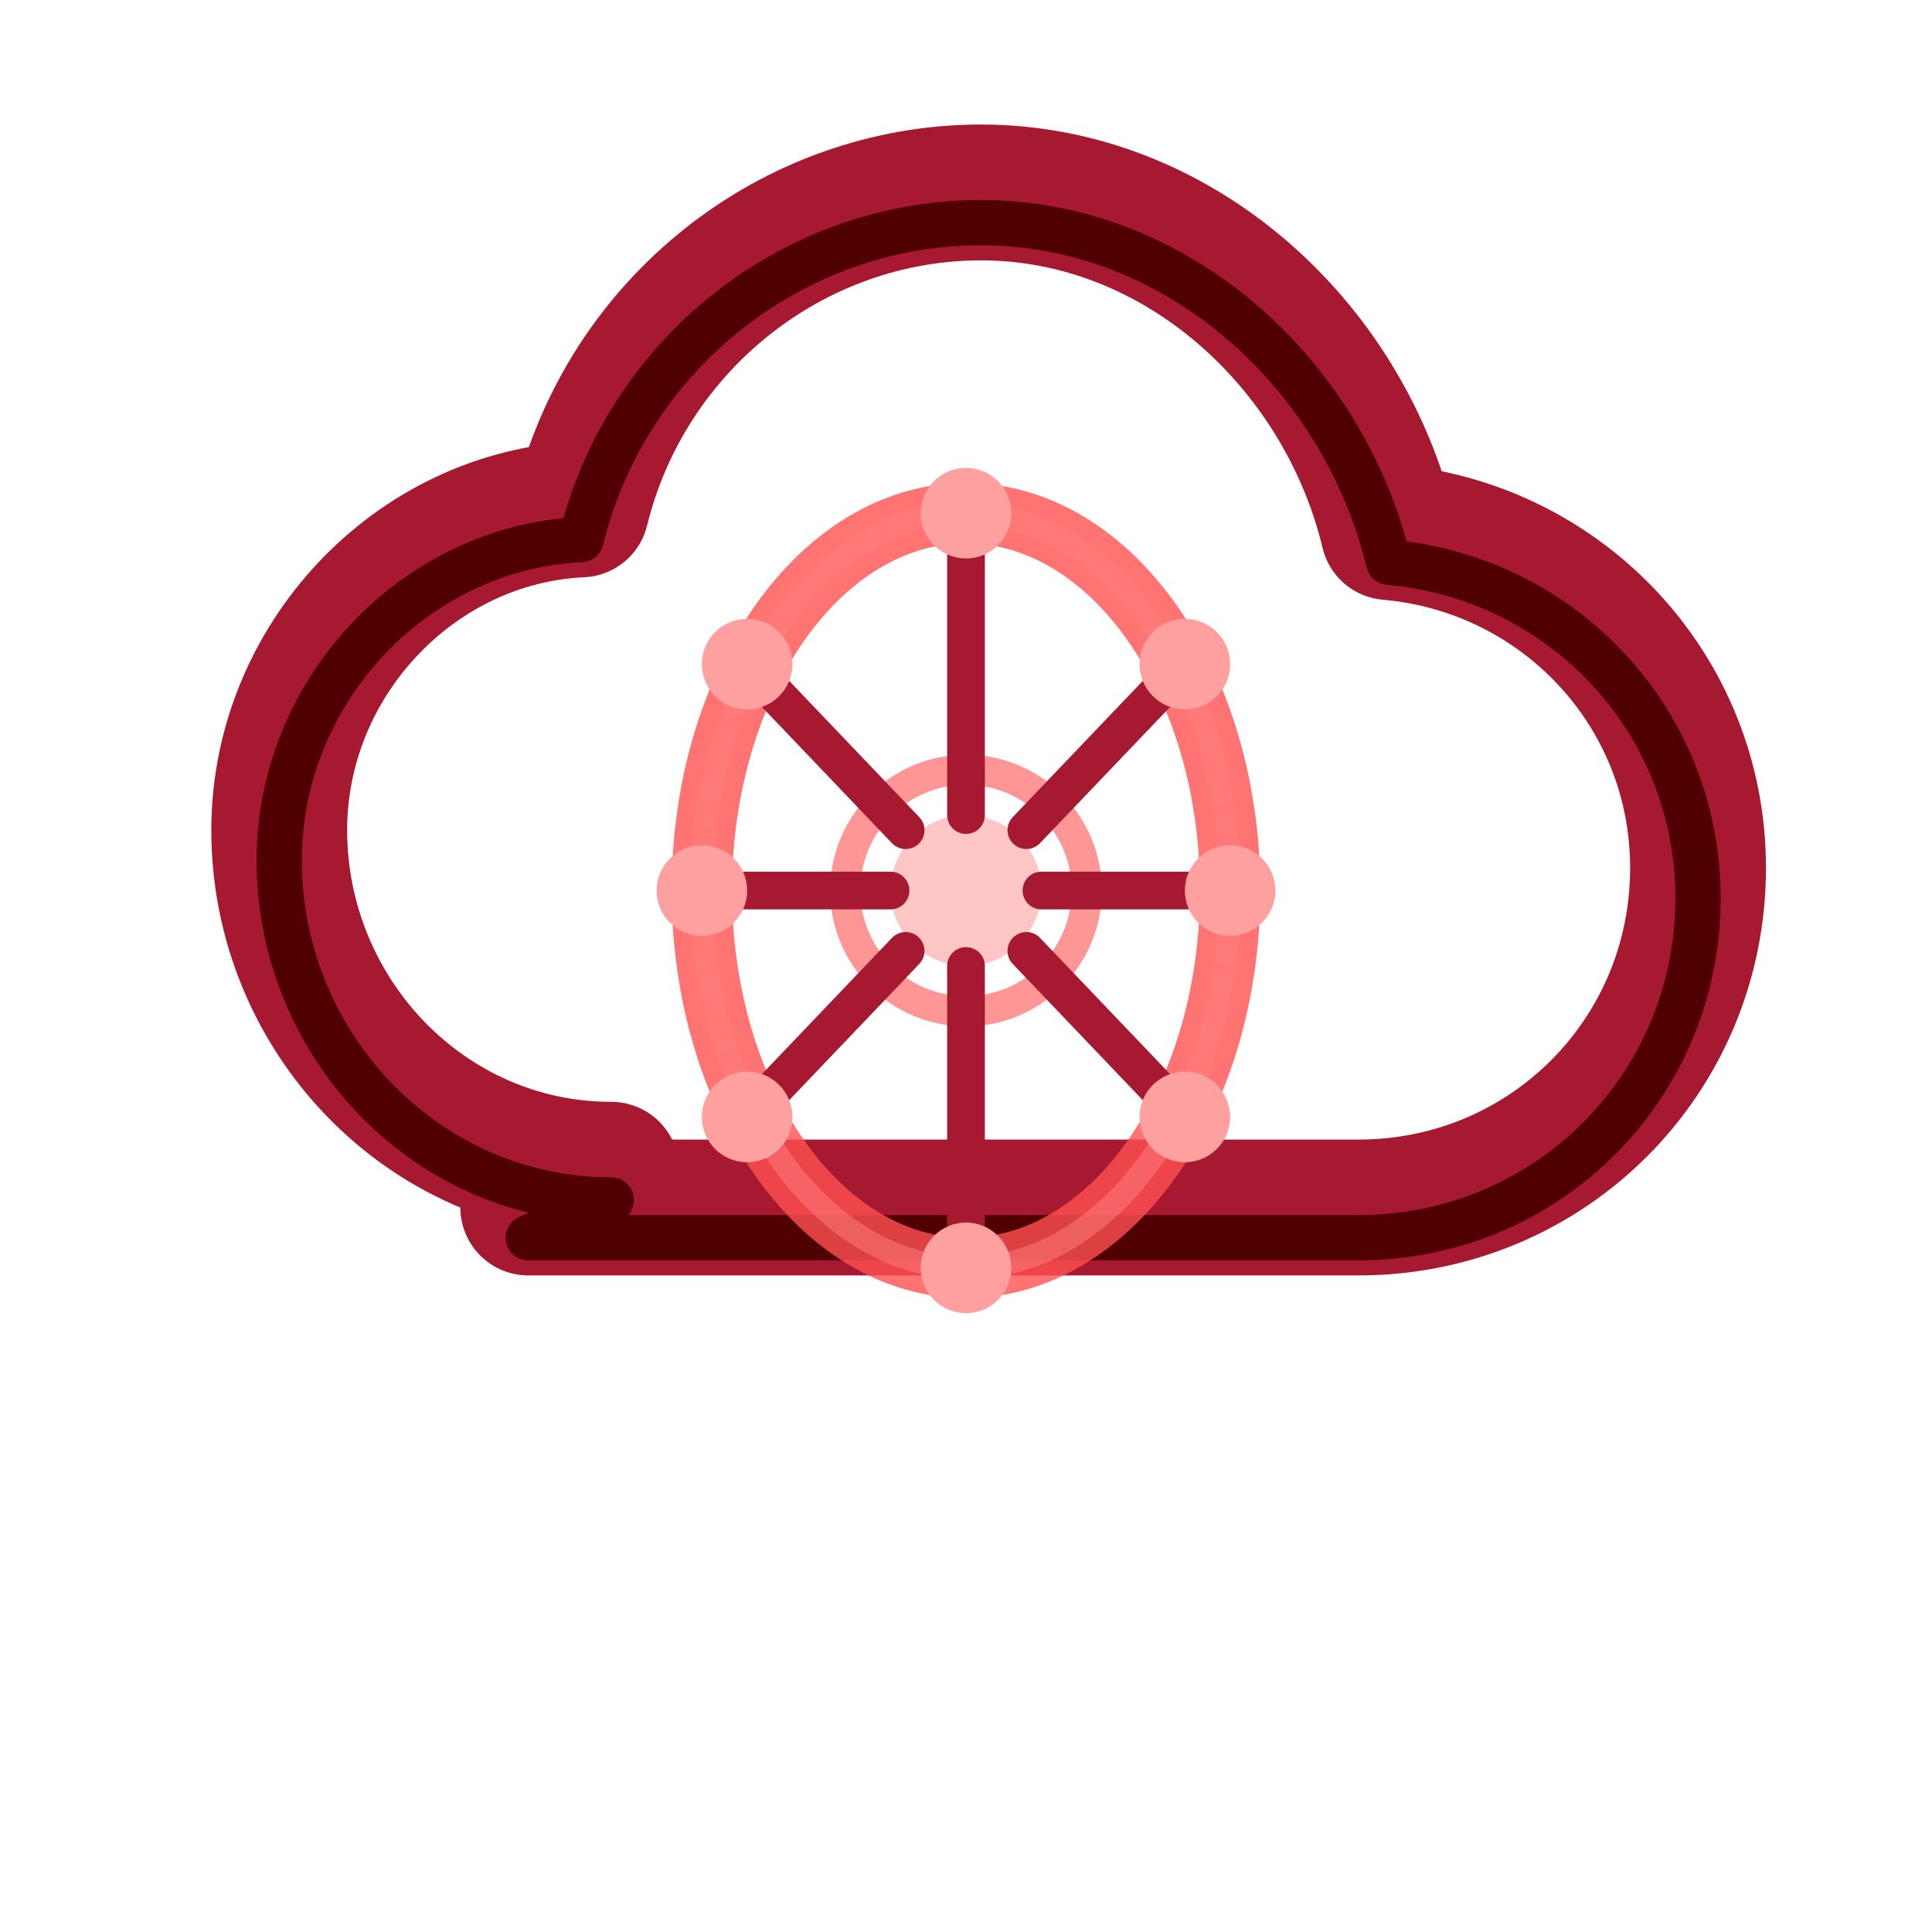
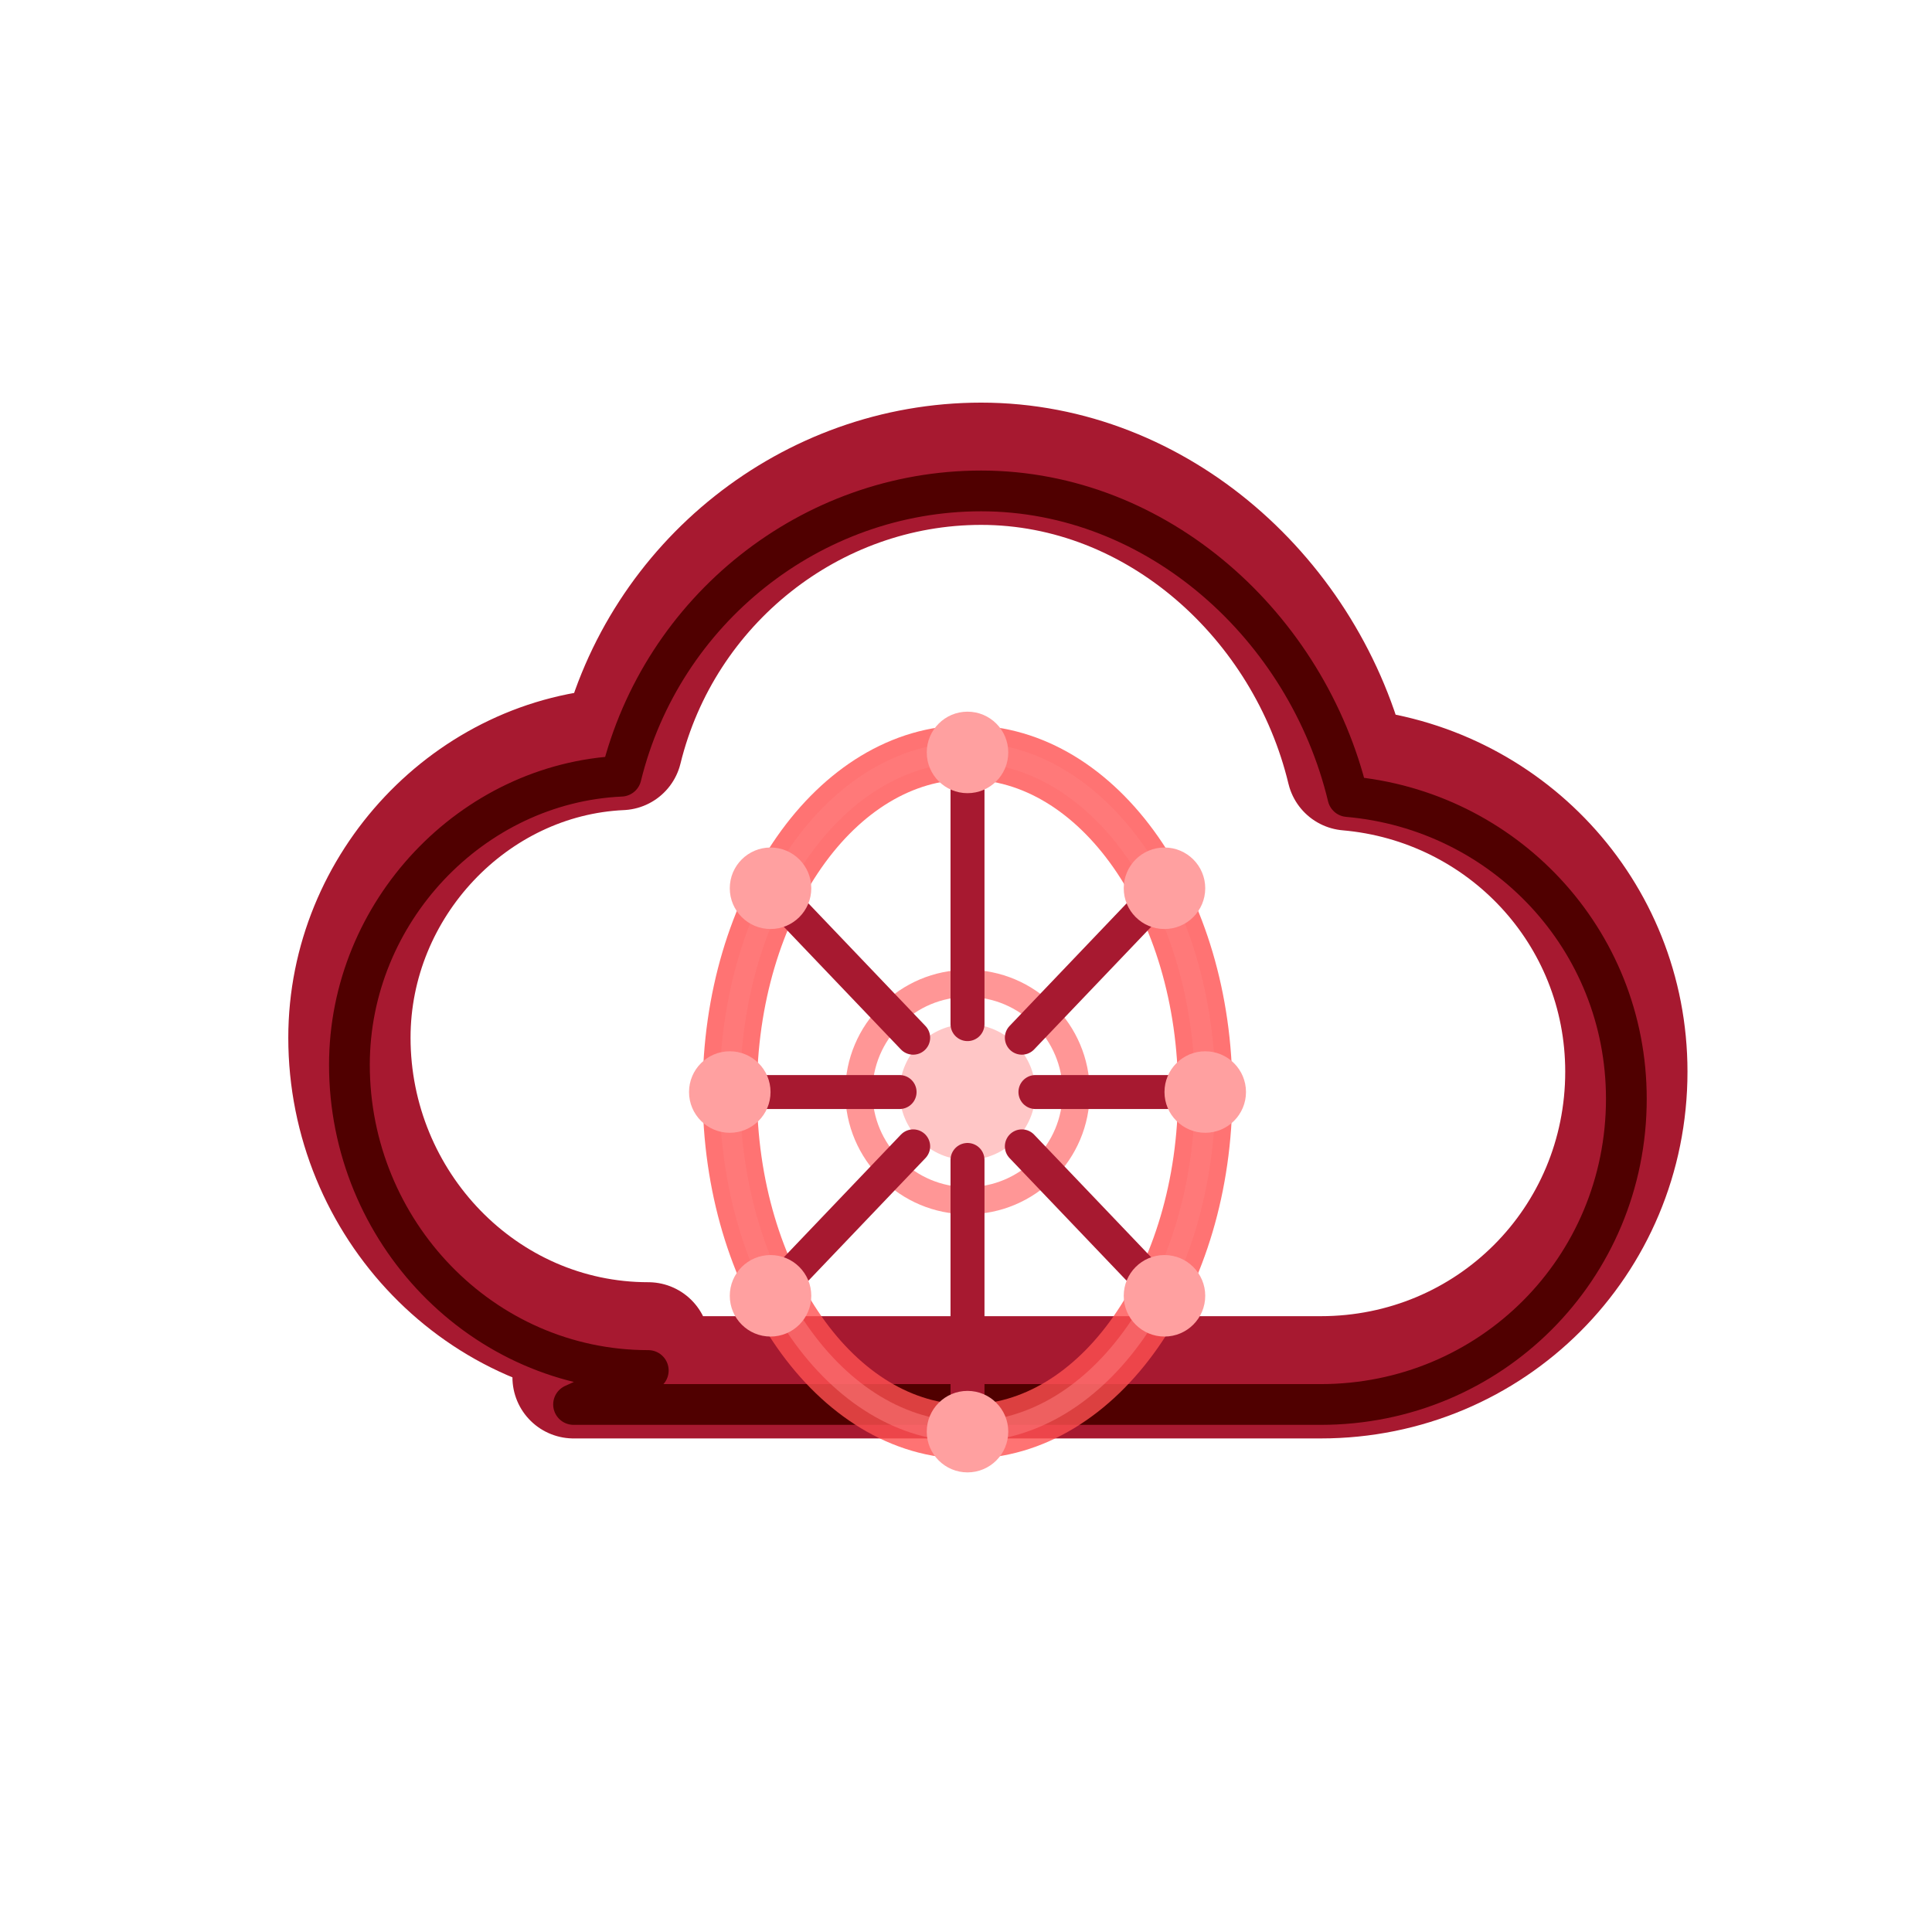
<svg xmlns="http://www.w3.org/2000/svg" width="256" height="256" viewBox="0 0 256 256">
-   <path d="M70 160 h110 c25 0 45 -20 45 -45 c0 -23.5 -18 -42.5 -41 -44.5 c-6 -25 -28 -45 -54 -45 c-25 0 -47 17.5 -53 42 c-22 1 -40 20 -40 42.5 c0 24.5 19.5 45 44 45 Z" fill="none" stroke="#A71930" stroke-width="18" stroke-linejoin="round" />
-   <path d="M70 160 h110 c25 0 45 -20 45 -45 c0 -23.5 -18 -42.5 -41 -44.5 c-6 -25 -28 -45 -54 -45 c-25 0 -47 17.5 -53 42 c-22 1 -40 20 -40 42.5 c0 24.5 19.5 45 44 45 Z" fill="none" stroke="#500000" stroke-width="6" stroke-linejoin="round" transform="translate(0, 4)" />
-   <ellipse cx="128" cy="118" rx="35" ry="50" fill="none" stroke="#FF5050" stroke-width="8" opacity="0.8" />
-   <ellipse cx="128" cy="118" rx="35" ry="50" fill="none" stroke="#FF8080" stroke-width="3" opacity="0.5" />
-   <circle cx="128" cy="118" r="10" fill="#FFC0C0" opacity="0.9" />
-   <circle cx="128" cy="118" r="16" fill="none" stroke="#FF5050" stroke-width="4" opacity="0.6" />
-   <g stroke="#A71930" stroke-width="5" stroke-linecap="round">
-     <line x1="128" y1="68" x2="128" y2="108" />
-     <line x1="128" y1="128" x2="128" y2="168" />
-     <line x1="93" y1="118" x2="118" y2="118" />
-     <line x1="99" y1="88" x2="120" y2="110" />
-     <line x1="99" y1="148" x2="120" y2="126" />
-     <line x1="163" y1="118" x2="138" y2="118" />
-     <line x1="157" y1="88" x2="136" y2="110" />
-     <line x1="157" y1="148" x2="136" y2="126" />
-   </g>
-   <g fill="#FFA0A0">
-     <circle cx="128" cy="68" r="6" />
-     <circle cx="128" cy="168" r="6" />
-     <circle cx="93" cy="118" r="6" />
-     <circle cx="163" cy="118" r="6" />
-     <circle cx="99" cy="88" r="6" />
-     <circle cx="157" cy="88" r="6" />
-     <circle cx="99" cy="148" r="6" />
-     <circle cx="157" cy="148" r="6" />
+   <g transform="translate(13, 25) scale(0.9)">
+     <g transform="translate(0, 15)">
+       <path d="M70 160 h110 c25 0 45 -20 45 -45 c0 -23.5 -18 -42.5 -41 -44.5 c-6 -25 -28 -45 -54 -45 c-25 0 -47 17.5 -53 42 c-22 1 -40 20 -40 42.5 c0 24.5 19.5 45 44 45 Z" fill="none" stroke="#A71930" stroke-width="18" stroke-linejoin="round" />
+       <path d="M70 160 h110 c25 0 45 -20 45 -45 c0 -23.5 -18 -42.5 -41 -44.5 c-6 -25 -28 -45 -54 -45 c-25 0 -47 17.5 -53 42 c-22 1 -40 20 -40 42.5 c0 24.5 19.5 45 44 45 Z" fill="none" stroke="#500000" stroke-width="6" stroke-linejoin="round" transform="translate(0, 4)" />
+       <ellipse cx="128" cy="118" rx="35" ry="50" fill="none" stroke="#FF5050" stroke-width="8" opacity="0.8" />
+       <ellipse cx="128" cy="118" rx="35" ry="50" fill="none" stroke="#FF8080" stroke-width="3" opacity="0.5" />
+       <circle cx="128" cy="118" r="10" fill="#FFC0C0" opacity="0.9" />
+       <circle cx="128" cy="118" r="16" fill="none" stroke="#FF5050" stroke-width="4" opacity="0.6" />
+       <g stroke="#A71930" stroke-width="5" stroke-linecap="round">
+         <line x1="128" y1="68" x2="128" y2="108" />
+         <line x1="128" y1="128" x2="128" y2="168" />
+         <line x1="93" y1="118" x2="118" y2="118" />
+         <line x1="99" y1="88" x2="120" y2="110" />
+         <line x1="99" y1="148" x2="120" y2="126" />
+         <line x1="163" y1="118" x2="138" y2="118" />
+         <line x1="157" y1="88" x2="136" y2="110" />
+         <line x1="157" y1="148" x2="136" y2="126" />
+       </g>
+       <g fill="#FFA0A0">
+         <circle cx="128" cy="68" r="6" />
+         <circle cx="128" cy="168" r="6" />
+         <circle cx="93" cy="118" r="6" />
+         <circle cx="163" cy="118" r="6" />
+         <circle cx="99" cy="88" r="6" />
+         <circle cx="157" cy="88" r="6" />
+         <circle cx="99" cy="148" r="6" />
+         <circle cx="157" cy="148" r="6" />
+       </g>
+     </g>
  </g>
</svg>
